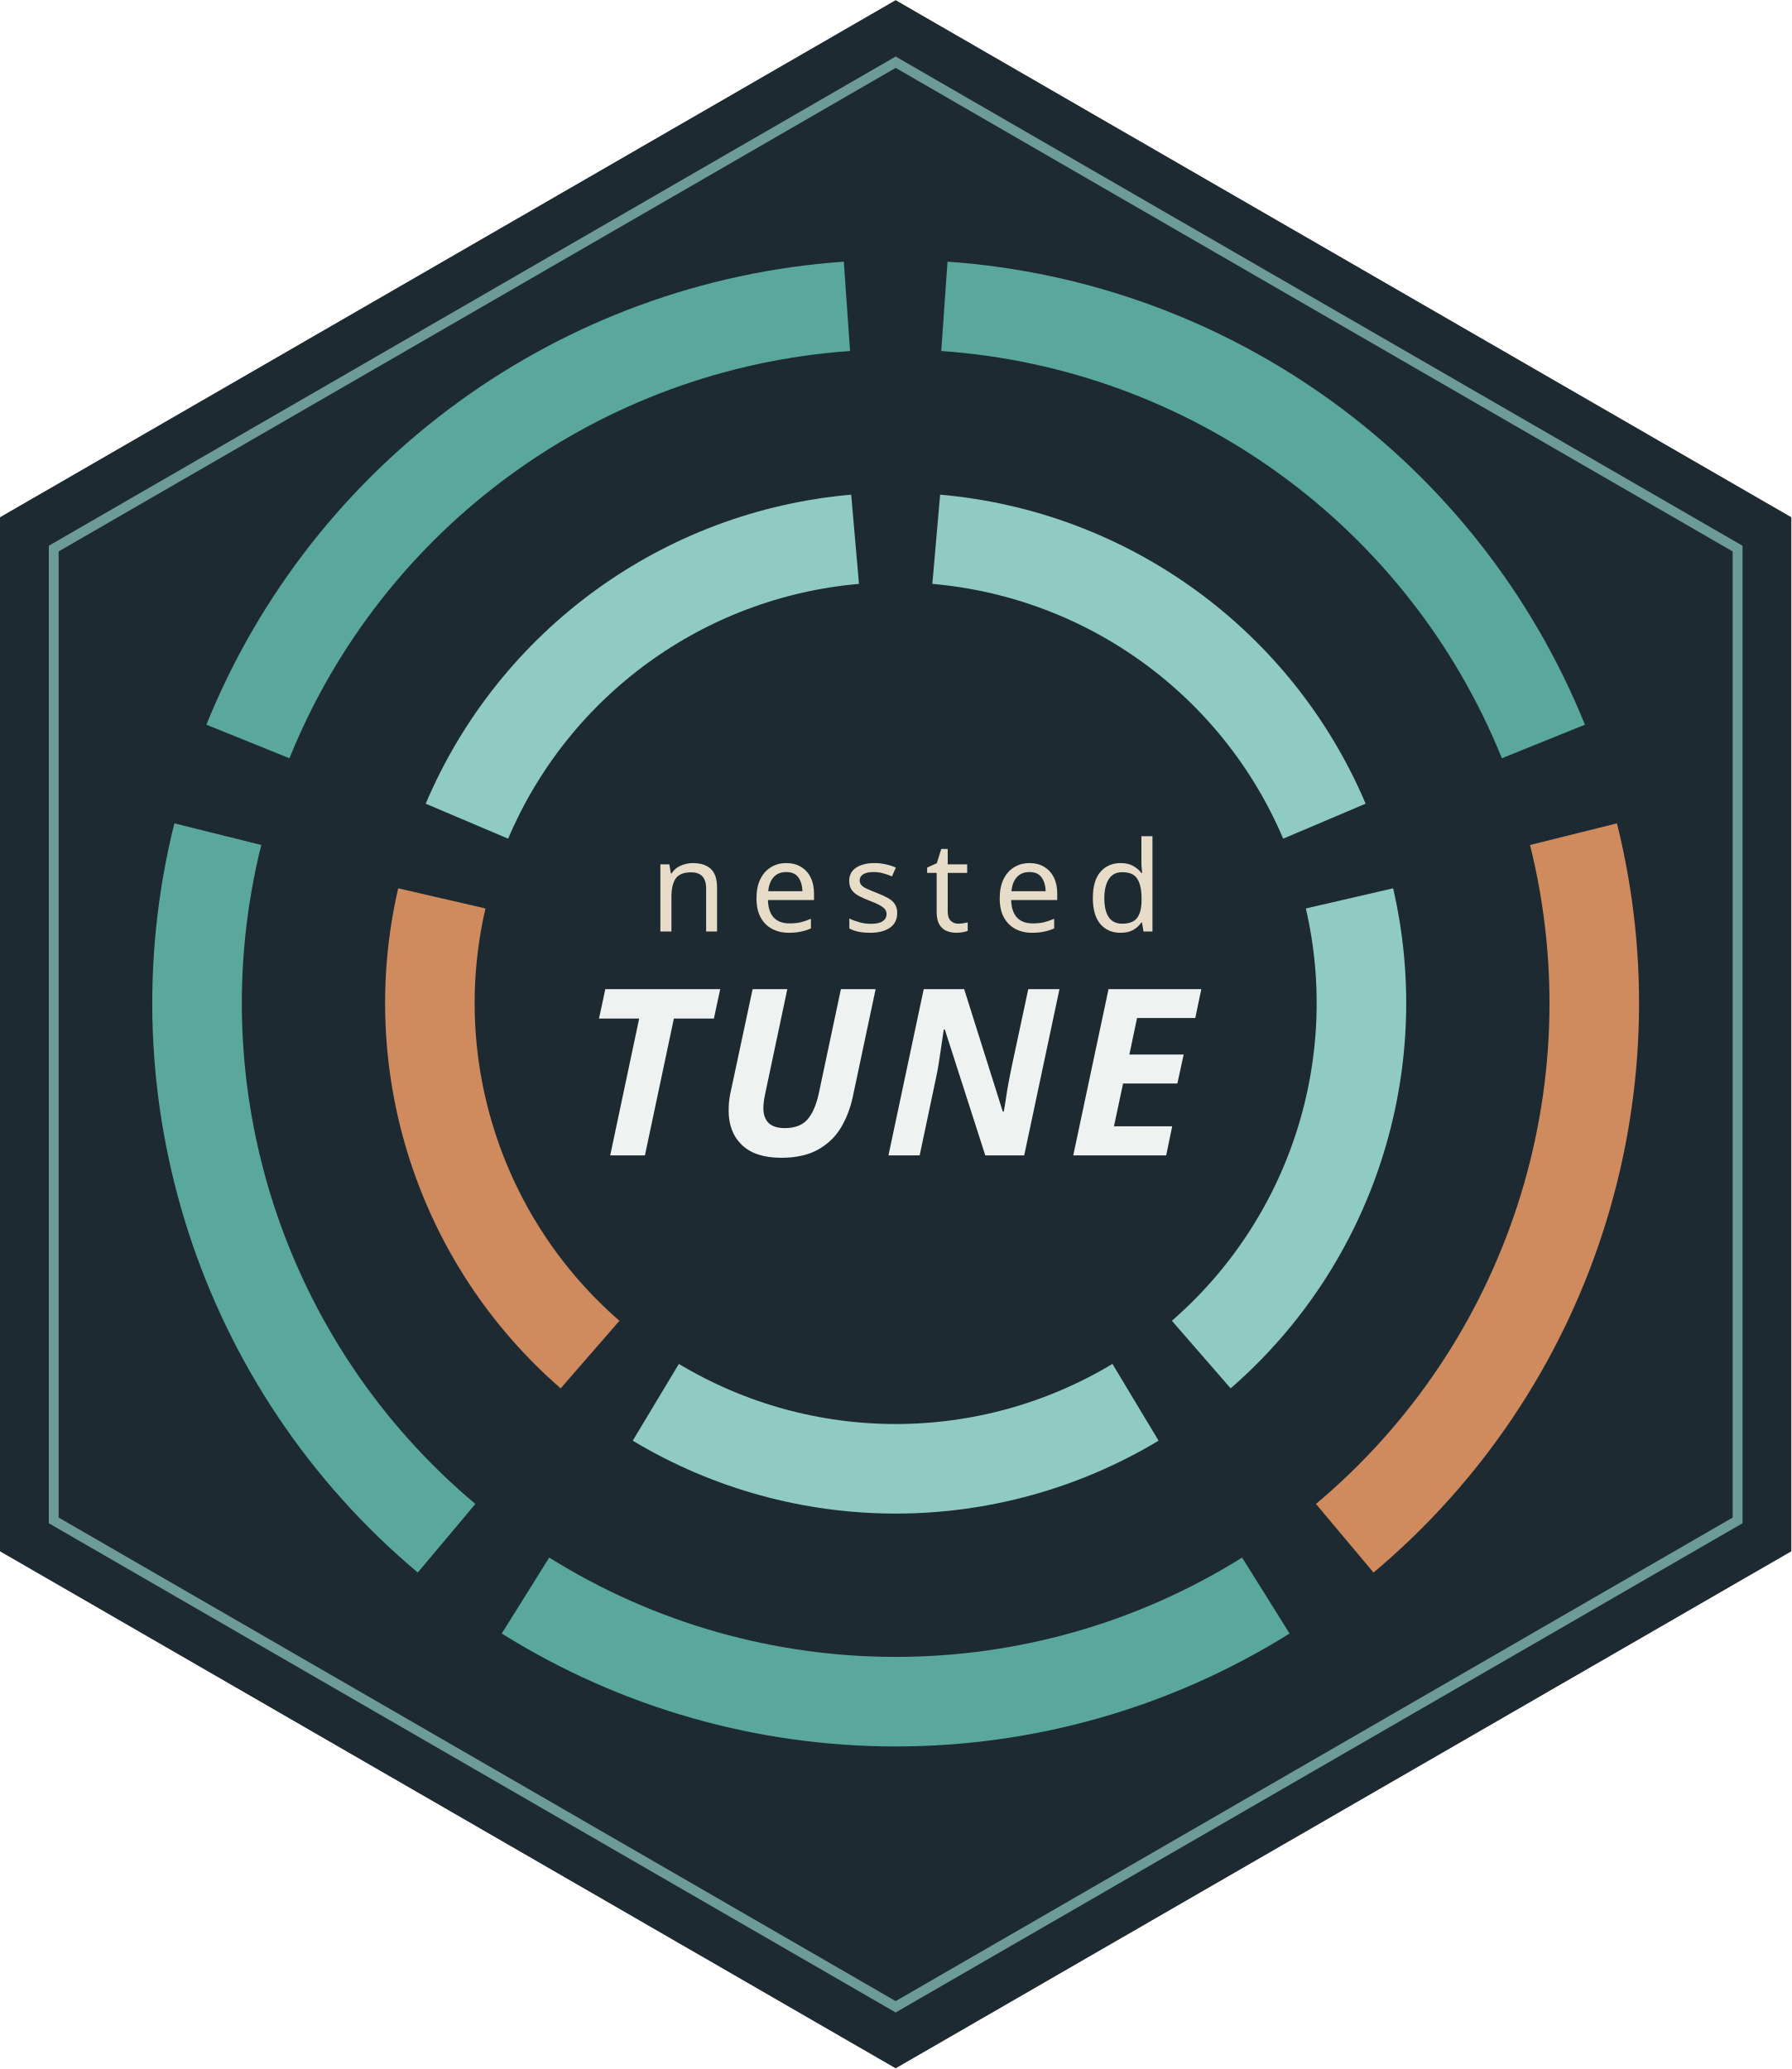
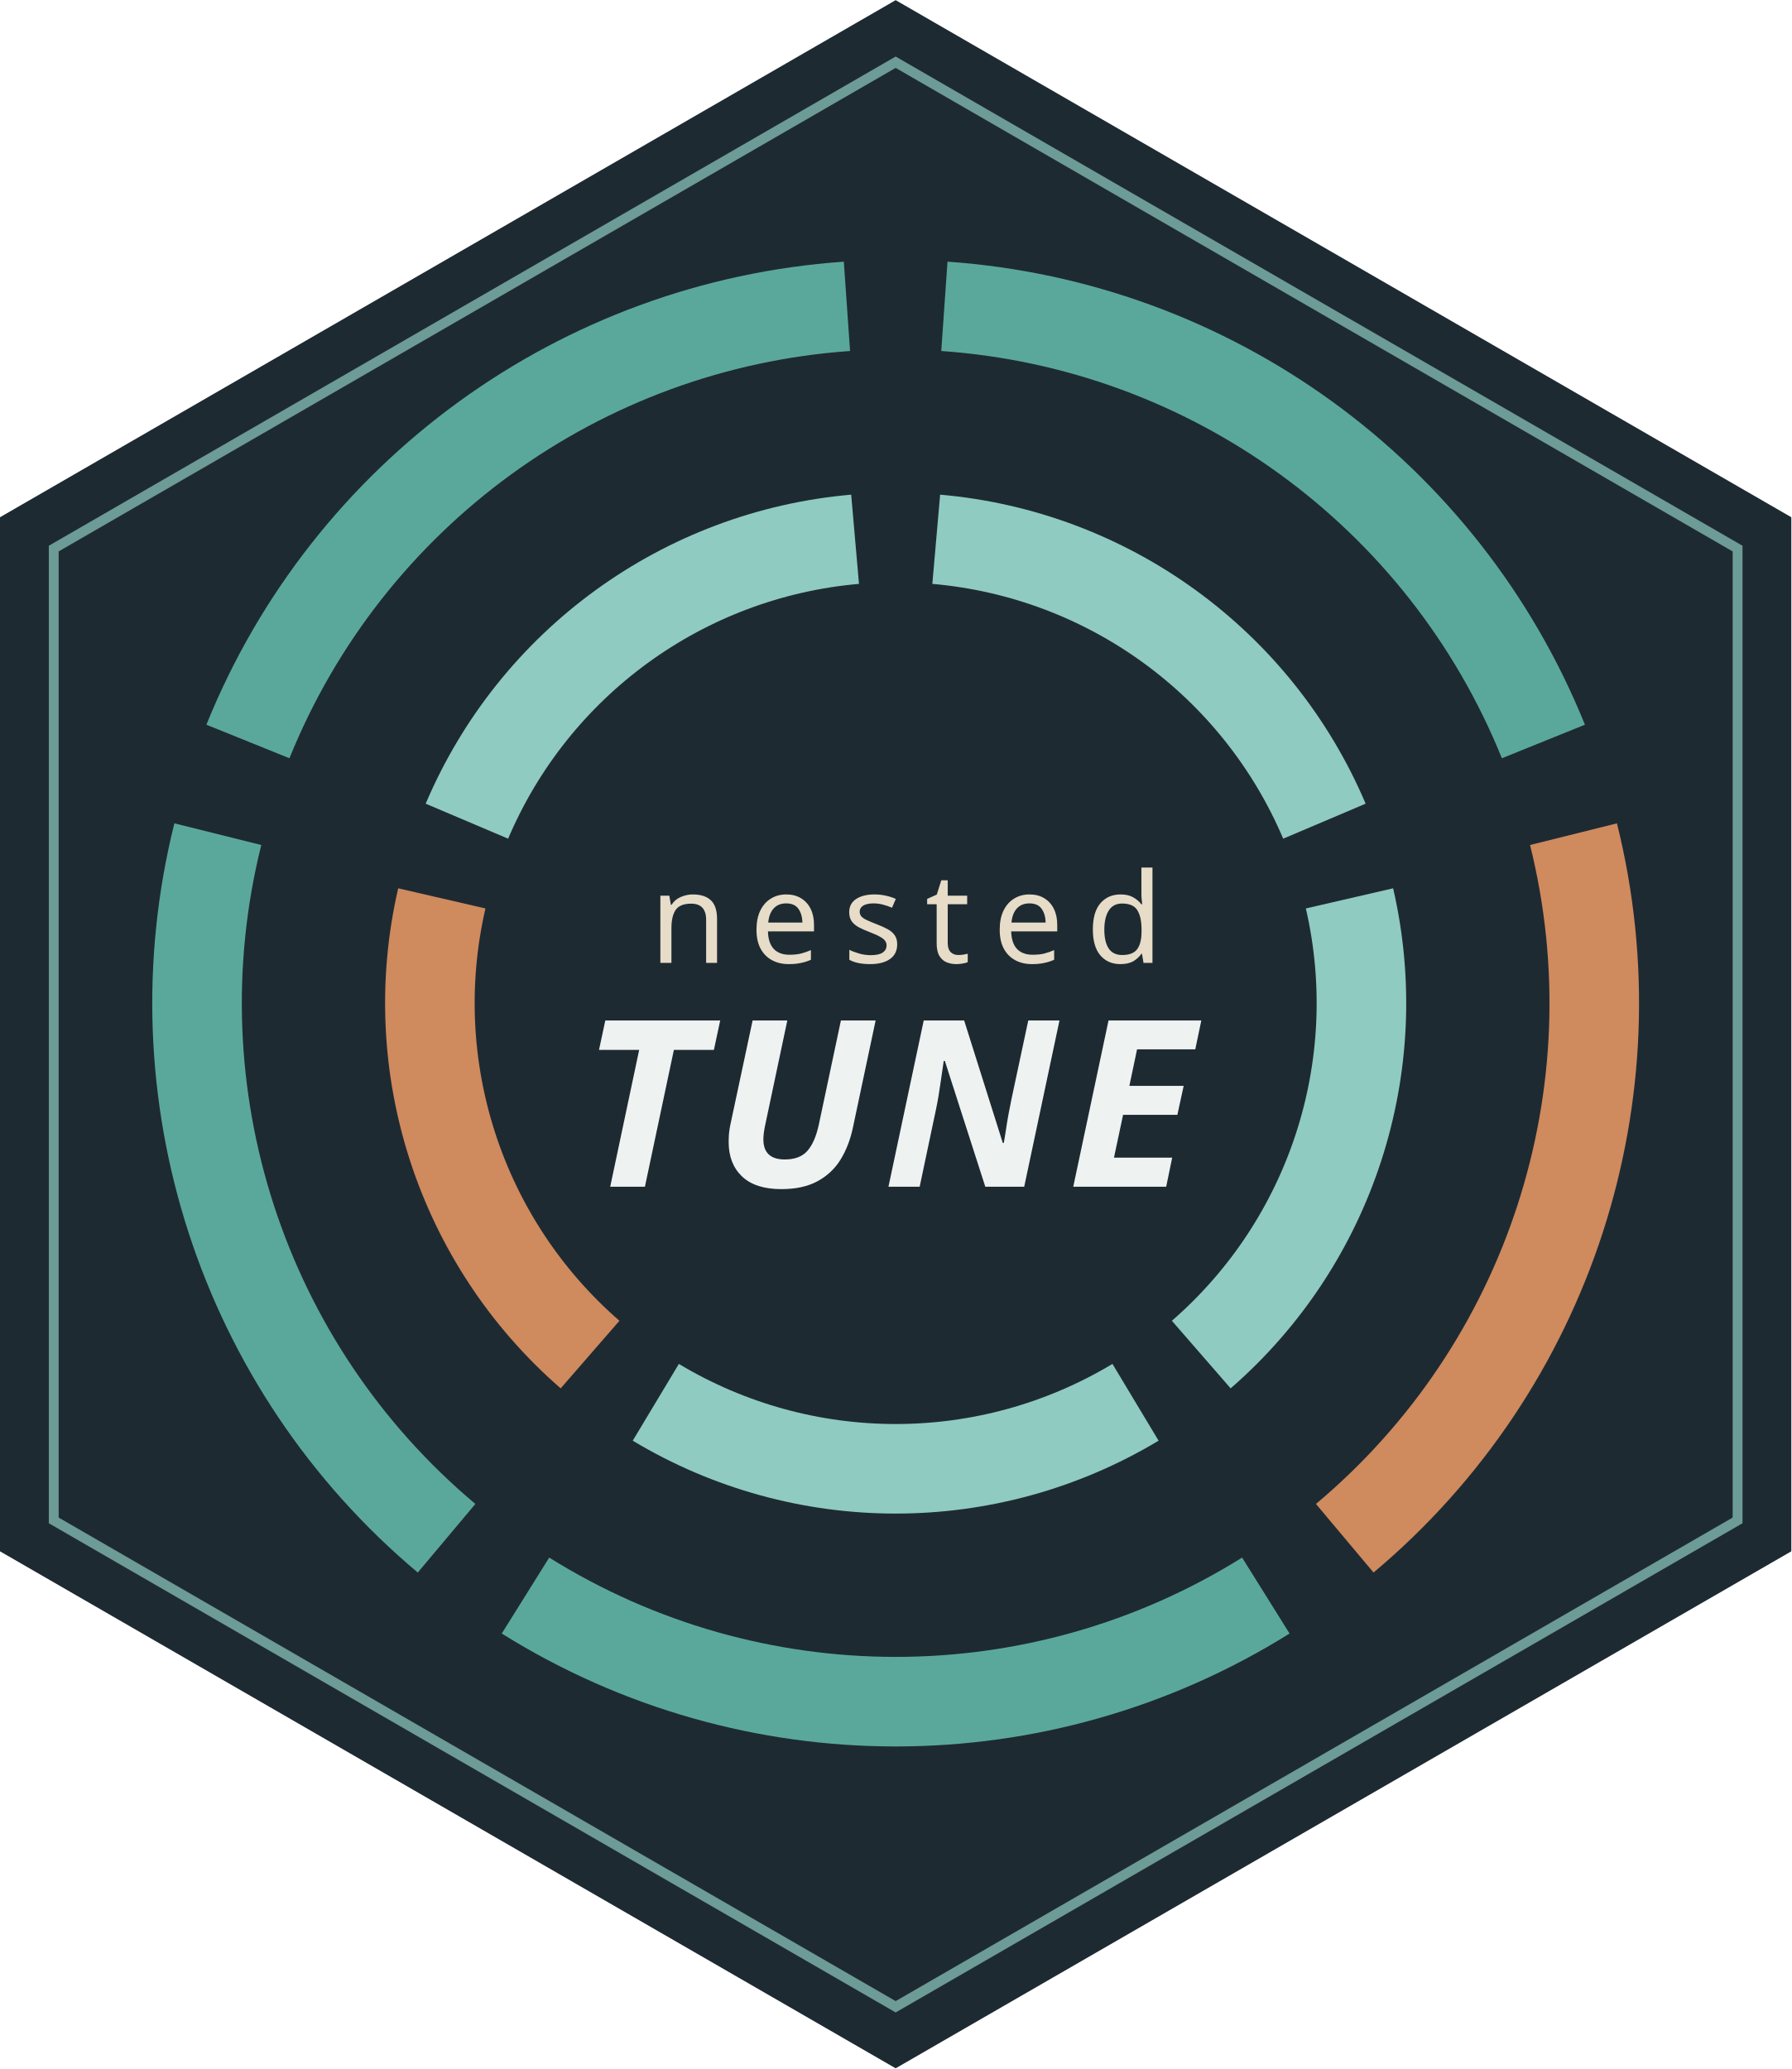
<svg xmlns="http://www.w3.org/2000/svg" viewBox="0 0 200 231" width="1740" height="2010">
  <defs />
  <polygon points="100,0 200,57.74 200,173.21 100,230.94 0,173.21 0,57.74" fill="#1e2a32" />
  <polygon points="100,6.93 194,61.24 194,169.76 100,224.07 6,169.76 6,61.24" fill="none" stroke="#8fcbc0" stroke-width="1.1" stroke-opacity="0.7" />
  <path d="M105.44 34.19 A78 78 0 0 1 172.32 82.78" stroke="#5aa89c" stroke-width="10" fill="none" />
  <path d="M175.68 93.13 A78 78 0 0 1 150.14 171.75" stroke="#cf8a5e" stroke-width="10" fill="none" />
  <path d="M141.33 178.15 A78 78 0 0 1 58.67 178.15" stroke="#5aa89c" stroke-width="10" fill="none" />
  <path d="M49.86 171.75 A78 78 0 0 1 24.32 93.13" stroke="#5aa89c" stroke-width="10" fill="none" />
  <path d="M27.68 82.78 A78 78 0 0 1 94.56 34.19" stroke="#5aa89c" stroke-width="10" fill="none" />
  <path d="M104.53 60.20 A52 52 0 0 1 147.87 91.68" stroke="#8fcbc0" stroke-width="10" fill="none" />
  <path d="M150.67 100.30 A52 52 0 0 1 134.12 151.24" stroke="#8fcbc0" stroke-width="10" fill="none" />
  <path d="M126.78 156.57 A52 52 0 0 1 73.22 156.57" stroke="#8fcbc0" stroke-width="10" fill="none" />
  <path d="M65.88 151.24 A52 52 0 0 1 49.33 100.30" stroke="#cf8a5e" stroke-width="10" fill="none" />
  <path d="M52.13 91.68 A52 52 0 0 1 95.47 60.20" stroke="#8fcbc0" stroke-width="10" fill="none" />
-   <text x="101.2" y="104" text-anchor="middle" font-family="Poppins, sans-serif" font-weight="400" font-size="14" letter-spacing="2.5" fill="#e6dcc8">nested</text>
-   <text x="99" y="129" text-anchor="middle" font-family="Poppins, sans-serif" font-style="italic" font-weight="600" font-size="26" letter-spacing="1" fill="#eef2f1">TUNE</text>
+   <text x="101.2" y="107.5" text-anchor="middle" font-family="Poppins, sans-serif" font-weight="400" font-size="14" letter-spacing="2.5" fill="#e6dcc8">nested</text>
+   <text x="99" y="132.5" text-anchor="middle" font-family="Poppins, sans-serif" font-style="italic" font-weight="600" font-size="26" letter-spacing="1" fill="#eef2f1">TUNE</text>
</svg>
